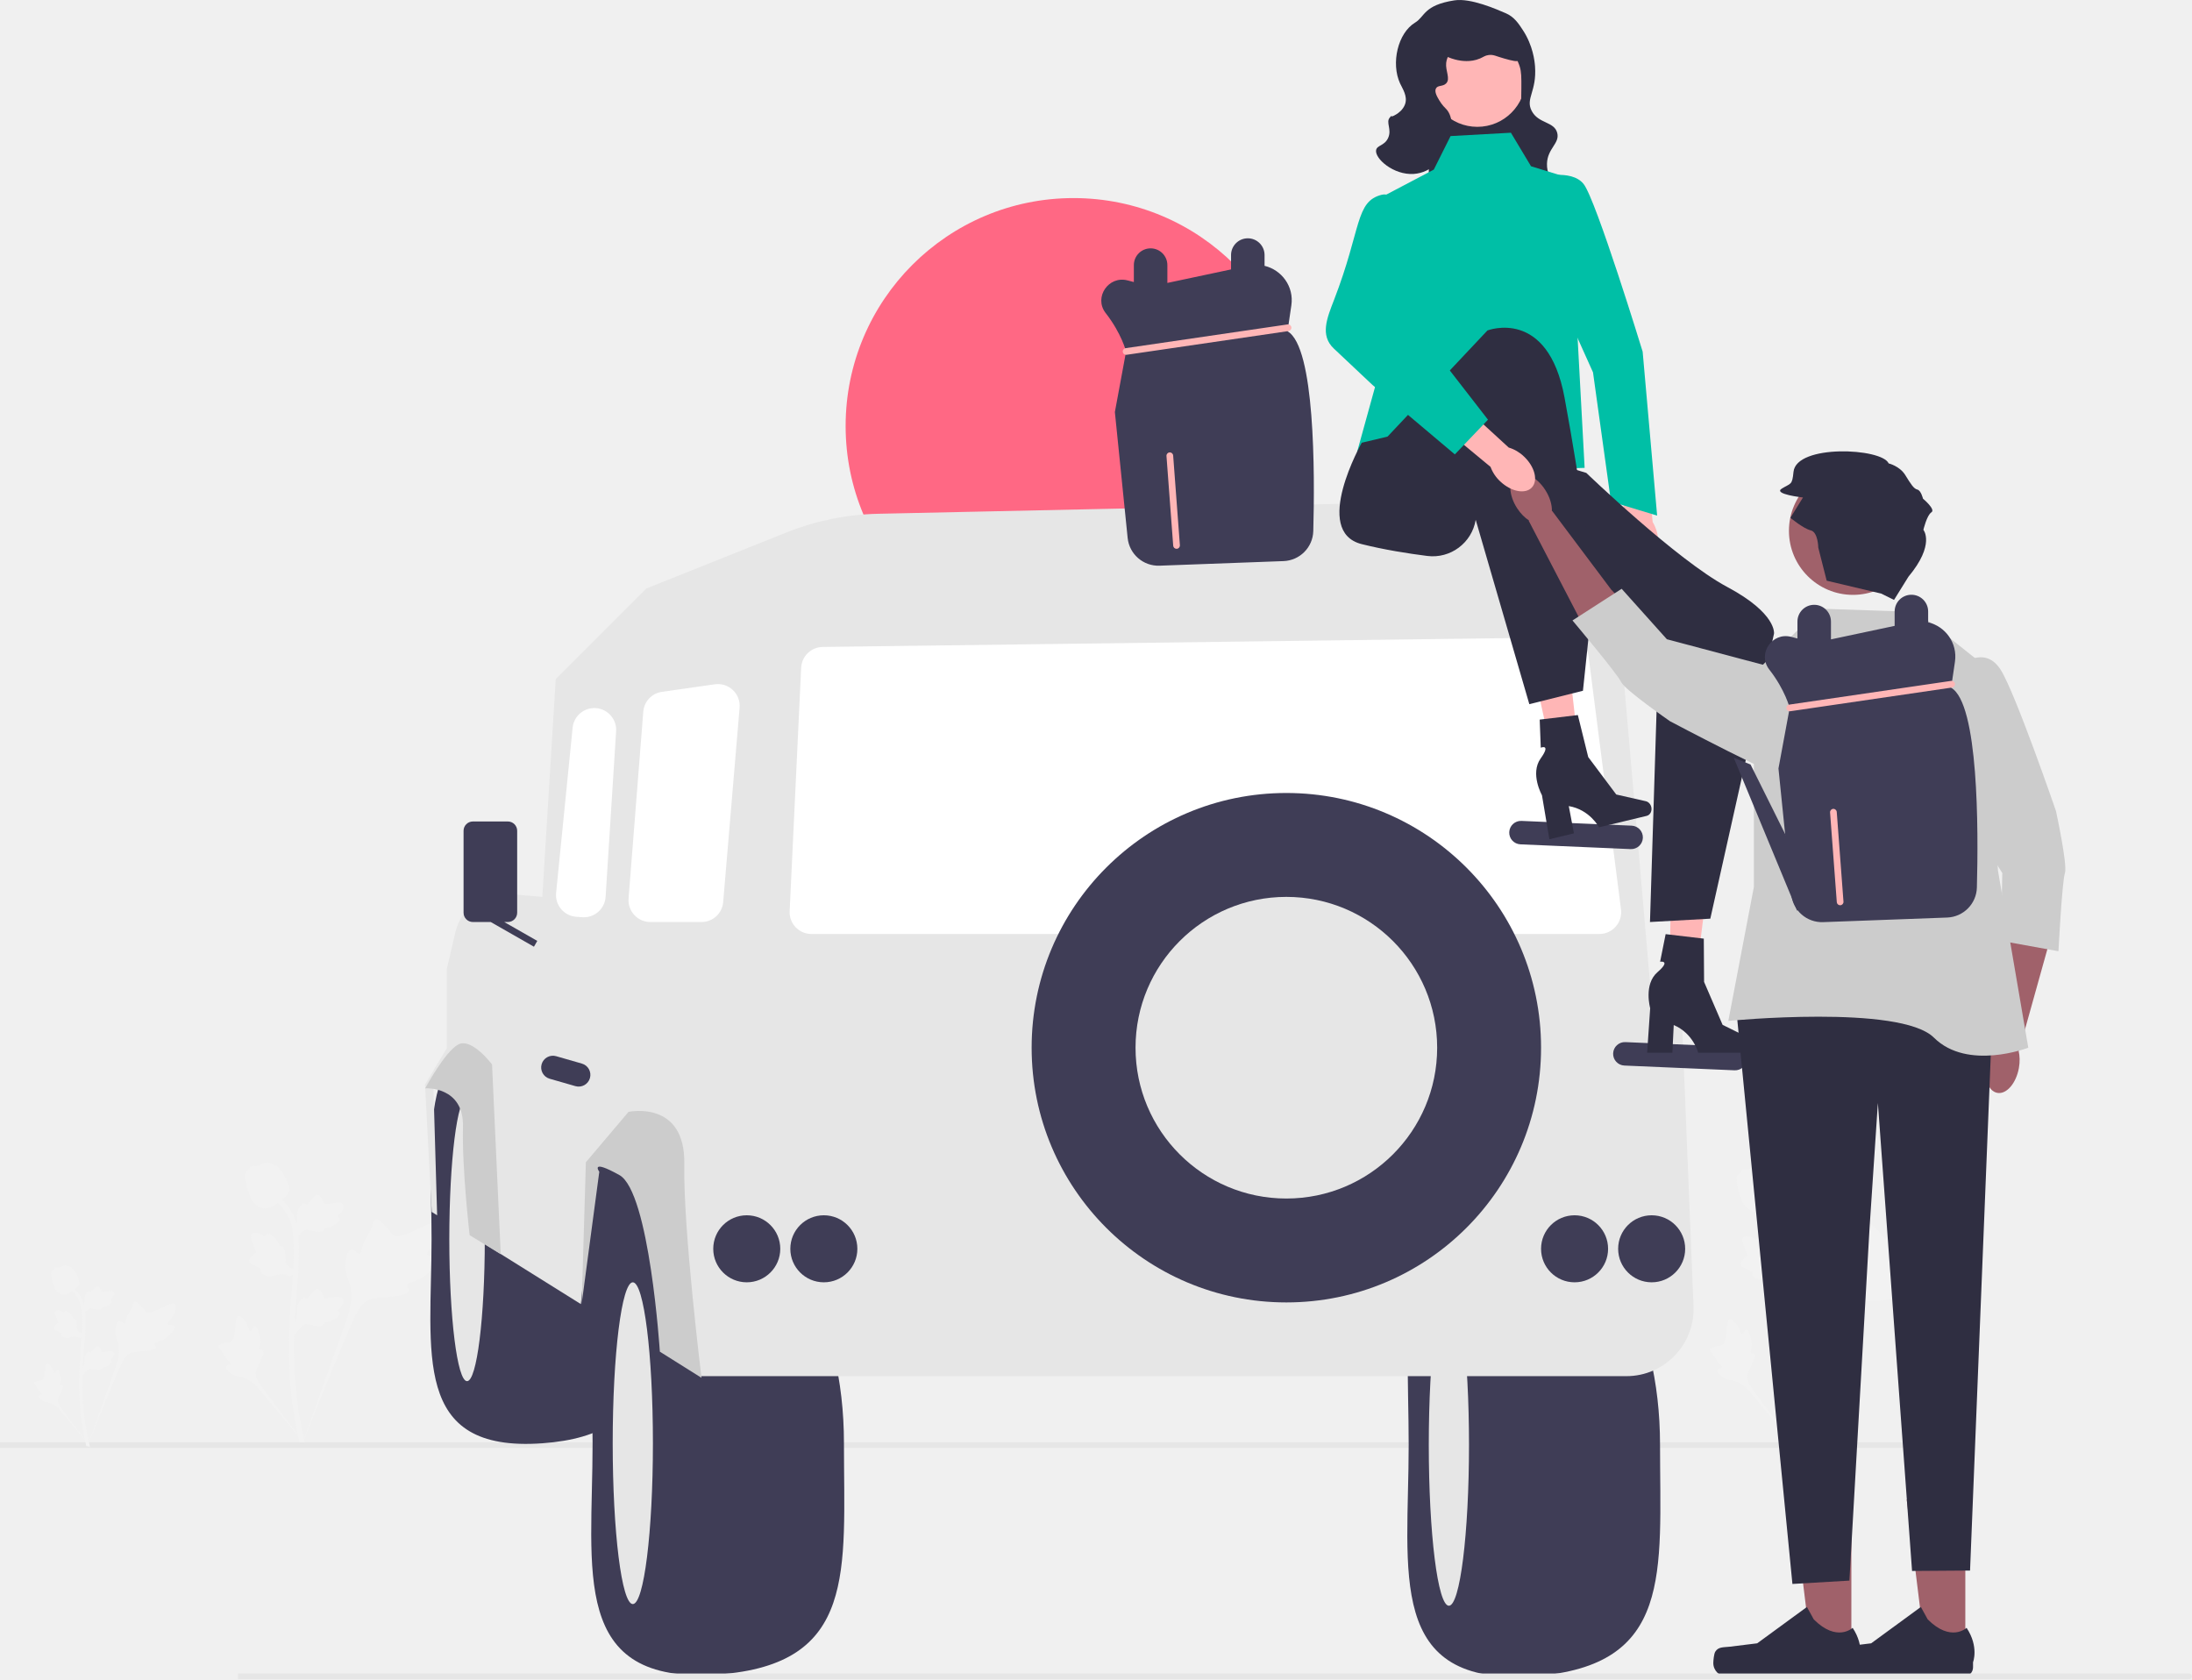
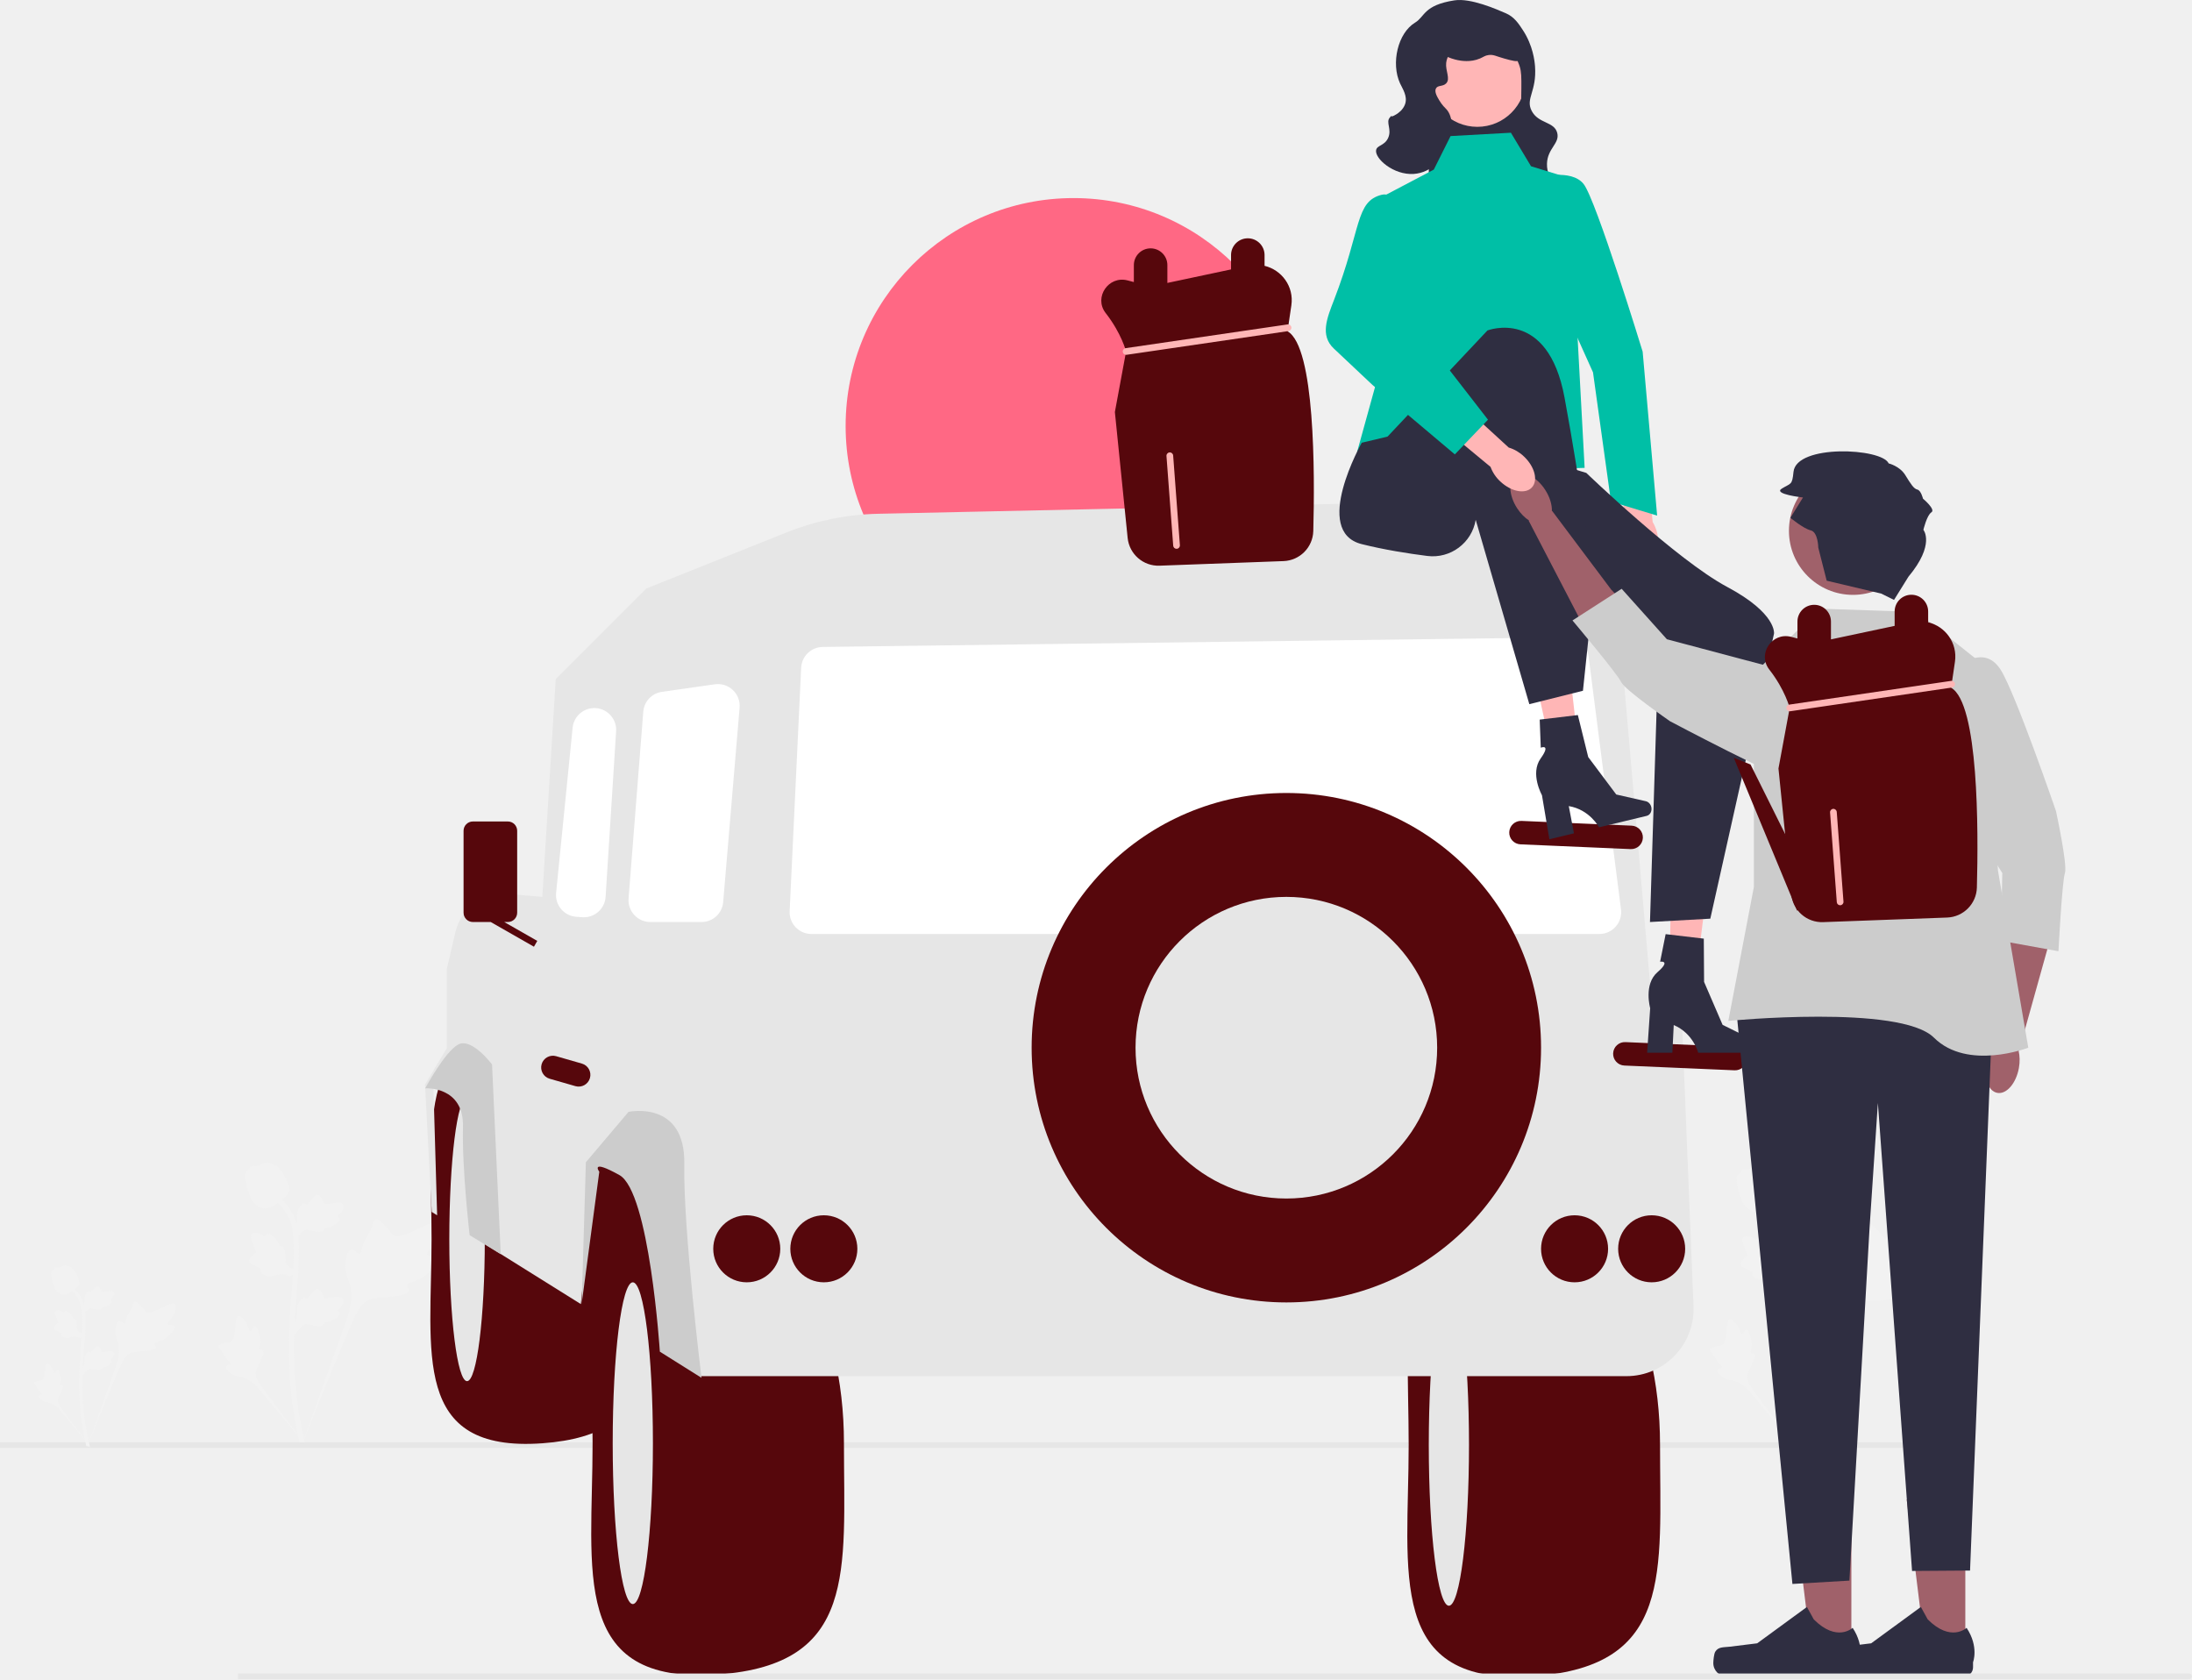
<svg xmlns="http://www.w3.org/2000/svg" width="654.04" height="501.005" viewBox="0 0 654.04 501.005">
  <g>
    <path d="M130.685,375.14c-.526-.888-2.803,.063-3.222-.743-.417-.803,1.698-2.025,2.907-4.819,.218-.504,1.592-3.678,.575-4.658-1.927-1.857-10.747,5.806-13.834,3.298-.677-.55-1.151-1.649-3.201-3.432-.816-.71-1.309-1.03-1.786-.911-.677,.169-.731,1.076-1.457,2.858-1.089,2.673-1.733,2.511-2.368,4.644-.471,1.583-.363,2.503-.918,2.683-.784,.254-1.506-1.425-2.501-1.275-1.014,.153-1.628,2.108-1.821,3.572-.364,2.747,.645,4.559,1.204,6.465,.608,2.071,.968,5.221-.435,9.68l-13.888,39.129c3.066-8.029,11.944-30.039,15.674-38.219,1.077-2.361,2.266-4.756,4.707-5.701,2.351-.91,5.579-.367,9.694-1.358,.481-.116,1.814-.455,1.982-1.24,.139-.649-.646-1.011-.525-1.618,.162-.815,1.705-.825,3.6-1.765,1.337-.663,2.17-1.451,2.886-2.129,.216-.204,3.426-3.28,2.725-4.462Z" fill="#f2f2f2" />
    <path d="M76.045,395.739c-.587,.002-.778,1.394-1.294,1.367-.514-.027-.504-1.418-1.526-2.817-.184-.252-1.346-1.842-2.12-1.626-1.467,.41-.252,6.95-2.373,7.741-.466,.174-1.141,.089-2.608,.581-.584,.196-.883,.345-.962,.614-.112,.381,.317,.669,.982,1.54,.998,1.306,.732,1.575,1.596,2.502,.641,.688,1.124,.901,1.052,1.224-.102,.458-1.134,.328-1.347,.859-.217,.542,.565,1.407,1.228,1.925,1.243,.971,2.424,.999,3.521,1.274,1.192,.299,2.842,1.031,4.626,3.007l15.198,18.106c-3.056-3.822-11.297-14.529-14.236-18.72-.848-1.21-1.681-2.484-1.44-3.955,.232-1.416,1.43-2.844,2.131-5.15,.082-.269,.3-1.022-.036-1.331-.278-.255-.682,.025-.946-.209-.353-.314,.087-1.075,.173-2.276,.06-.847-.086-1.484-.212-2.031-.038-.165-.622-2.628-1.404-2.625Z" fill="#f2f2f2" />
    <path d="M87.765,398.37l-.354-3.16,.162-.24c.748-1.108,1.13-2.189,1.134-3.216,.001-.163-.007-.326-.014-.493-.031-.659-.069-1.478,.359-2.433,.24-.532,.912-1.765,1.924-1.613,.272,.038,.478,.163,.635,.31,.023-.037,.047-.073,.072-.113,.315-.481,.564-.687,.805-.885,.185-.153,.375-.31,.674-.682,.131-.163,.233-.307,.32-.427,.262-.365,.603-.799,1.206-.792,.644,.031,.981,.563,1.204,.915,.399,.629,.58,1.082,.7,1.382,.043,.11,.093,.233,.118,.272,.207,.305,1.894,.02,2.529-.084,1.427-.238,2.662-.444,3.171,.456,.365,.644,.094,1.495-.829,2.598-.288,.343-.593,.604-.865,.809,.225,.134,.426,.34,.508,.664h0c.192,.766-.466,1.533-1.956,2.284-.37,.188-.868,.438-1.566,.558-.329,.056-.625,.07-.878,.078-.005,.146-.04,.305-.129,.468-.262,.481-.806,.709-1.627,.654-.903-.047-1.647-.22-2.303-.371-.573-.131-1.066-.243-1.454-.217-.719,.058-1.272,.633-1.922,1.379l-1.623,1.896Z" fill="#f2f2f2" />
    <path d="M89.407,379.558l-2.966,1.144-.273-.096c-1.261-.443-2.404-.537-3.399-.281-.158,.041-.314,.089-.473,.139-.63,.197-1.413,.441-2.445,.27-.576-.097-1.939-.435-2.048-1.452-.032-.273,.037-.504,.139-.692-.041-.013-.083-.026-.127-.041-.545-.183-.807-.372-1.06-.554-.194-.14-.395-.284-.831-.479-.191-.086-.356-.148-.494-.201-.419-.161-.926-.381-1.072-.966-.134-.63,.296-1.092,.58-1.397,.507-.545,.899-.835,1.16-1.027,.095-.07,.202-.149,.233-.183,.243-.278-.461-1.837-.723-2.425-.592-1.32-1.105-2.463-.363-3.183,.53-.516,1.422-.47,2.723,.143,.405,.191,.735,.421,1.002,.632,.073-.252,.221-.499,.513-.66h0c.692-.38,1.601,.062,2.705,1.313,.275,.31,.644,.729,.937,1.373,.138,.304,.226,.587,.298,.83,.143-.032,.305-.039,.486,.006,.531,.131,.891,.6,1.046,1.408,.183,.886,.205,1.649,.226,2.322,.018,.587,.036,1.093,.159,1.461,.238,.68,.935,1.07,1.822,1.51l2.246,1.088Z" fill="#f2f2f2" />
    <path d="M87.765,370.25l-.354-3.16,.162-.24c.748-1.108,1.13-2.189,1.134-3.216,.001-.163-.007-.326-.014-.493-.031-.659-.069-1.478,.359-2.433,.24-.532,.912-1.765,1.924-1.613,.272,.038,.478,.163,.635,.31,.023-.037,.047-.073,.072-.113,.315-.481,.564-.687,.805-.885,.185-.153,.375-.31,.674-.682,.131-.163,.233-.307,.32-.427,.262-.365,.603-.799,1.206-.792,.644,.031,.981,.563,1.204,.915,.399,.629,.58,1.082,.7,1.382,.043,.11,.093,.233,.118,.272,.207,.305,1.894,.02,2.529-.084,1.427-.238,2.662-.444,3.171,.456,.365,.644,.094,1.495-.829,2.598-.288,.343-.593,.604-.865,.809,.225,.134,.426,.34,.508,.664h0c.192,.766-.466,1.533-1.956,2.284-.37,.188-.868,.438-1.566,.558-.329,.056-.625,.07-.878,.078-.005,.146-.04,.305-.129,.468-.262,.481-.806,.709-1.627,.654-.903-.047-1.647-.22-2.303-.371-.573-.131-1.066-.243-1.454-.217-.719,.058-1.272,.633-1.922,1.379l-1.623,1.896Z" fill="#f2f2f2" />
    <path d="M90.998,431.58l-.662-.415-.16-.764,.16,.764-.772,.088c-.012-.072-.054-.236-.117-.494-.346-1.413-1.399-5.712-2.278-12.483-.613-4.726-.96-9.585-1.032-14.445-.072-4.867,.159-8.551,.343-11.512,.14-2.234,.309-4.36,.475-6.432,.442-5.535,.86-10.763,.549-16.551-.069-1.292-.213-3.982-1.784-6.844-.912-1.66-2.167-3.134-3.732-4.379l.973-1.224c1.728,1.376,3.117,3.009,4.129,4.851,1.742,3.173,1.899,6.104,1.975,7.512,.316,5.89-.106,11.169-.553,16.757-.165,2.064-.334,4.182-.473,6.406-.183,2.934-.411,6.586-.34,11.39,.07,4.801,.413,9.601,1.018,14.268,.868,6.685,1.906,10.92,2.247,12.312,.182,.743,.22,.899,.034,1.193Z" fill="#f2f2f2" />
    <path d="M79.123,360.596c-.064,0-.129-.002-.195-.006-1.33-.072-2.562-.868-3.662-2.366-.516-.705-.78-1.509-1.306-3.112-.082-.247-.478-1.501-.719-3.227-.158-1.127-.138-1.599,.085-2.015,.248-.464,.649-.787,1.101-1.005-.02-.15-.004-.304,.061-.461,.266-.651,.974-.566,1.357-.525,.194,.024,.436,.056,.696,.043,.41-.02,.631-.142,.965-.325,.32-.175,.717-.394,1.307-.514,1.163-.243,2.137,.087,2.458,.195,1.69,.563,2.523,1.877,3.487,3.398,.192,.305,.852,1.416,1.288,2.938,.314,1.098,.27,1.587,.175,1.95-.192,.746-.646,1.173-1.799,2.116-1.204,.987-1.808,1.481-2.327,1.782-1.208,.697-1.966,1.135-2.973,1.135Z" fill="#f2f2f2" />
  </g>
  <g>
    <path d="M575.685,376.14c-.526-.888-2.803,.063-3.222-.743-.417-.803,1.698-2.025,2.907-4.819,.218-.504,1.592-3.678,.575-4.658-1.927-1.857-10.747,5.806-13.834,3.298-.677-.55-1.151-1.649-3.201-3.432-.816-.71-1.309-1.03-1.786-.911-.677,.169-.731,1.076-1.457,2.858-1.089,2.673-1.733,2.511-2.368,4.644-.471,1.583-.363,2.503-.918,2.683-.784,.254-1.506-1.425-2.501-1.275-1.014,.153-1.628,2.108-1.821,3.572-.364,2.747,.645,4.559,1.204,6.465,.608,2.071,.968,5.221-.435,9.68l-13.888,39.129c3.066-8.029,11.944-30.039,15.674-38.219,1.077-2.361,2.266-4.756,4.707-5.701,2.351-.91,5.579-.367,9.694-1.358,.481-.116,1.814-.455,1.982-1.24,.139-.649-.646-1.011-.525-1.618,.162-.815,1.705-.825,3.6-1.765,1.337-.663,2.17-1.451,2.886-2.129,.216-.204,3.426-3.28,2.725-4.462Z" fill="#f2f2f2" />
    <path d="M521.045,396.739c-.587,.002-.778,1.394-1.294,1.367-.514-.027-.504-1.418-1.526-2.817-.184-.252-1.346-1.842-2.12-1.626-1.467,.41-.252,6.95-2.373,7.741-.466,.174-1.141,.089-2.608,.581-.584,.196-.883,.345-.962,.614-.112,.381,.317,.669,.982,1.54,.998,1.306,.732,1.575,1.596,2.502,.641,.688,1.124,.901,1.052,1.224-.102,.458-1.134,.328-1.347,.859-.217,.542,.565,1.407,1.228,1.925,1.243,.971,2.424,.999,3.521,1.274,1.192,.299,2.842,1.031,4.626,3.007l15.198,18.106c-3.056-3.822-11.297-14.529-14.236-18.72-.848-1.21-1.681-2.484-1.44-3.955,.232-1.416,1.43-2.844,2.131-5.15,.082-.269,.3-1.022-.036-1.331-.278-.255-.682,.025-.946-.209-.353-.314,.087-1.075,.173-2.276,.06-.847-.086-1.484-.212-2.031-.038-.165-.622-2.628-1.404-2.625Z" fill="#f2f2f2" />
    <path d="M532.765,399.37l-.354-3.16,.162-.24c.748-1.108,1.13-2.189,1.134-3.216,.001-.163-.007-.326-.014-.493-.031-.659-.069-1.478,.359-2.433,.24-.532,.912-1.765,1.924-1.613,.272,.038,.478,.163,.635,.31,.023-.037,.047-.073,.072-.113,.315-.481,.564-.687,.805-.885,.185-.153,.375-.31,.674-.682,.131-.163,.233-.307,.32-.427,.262-.365,.603-.799,1.206-.792,.644,.031,.981,.563,1.204,.915,.399,.629,.58,1.082,.7,1.382,.043,.11,.093,.233,.118,.272,.207,.305,1.894,.02,2.529-.084,1.427-.238,2.662-.444,3.171,.456,.365,.644,.094,1.495-.829,2.598-.288,.343-.593,.604-.865,.809,.225,.134,.426,.34,.508,.664h0c.192,.766-.466,1.533-1.956,2.284-.37,.188-.868,.438-1.566,.558-.329,.056-.625,.07-.878,.078-.005,.146-.04,.305-.129,.468-.262,.481-.806,.709-1.627,.654-.903-.047-1.647-.22-2.303-.371-.573-.131-1.066-.243-1.454-.217-.719,.058-1.272,.633-1.922,1.379l-1.623,1.896Z" fill="#f2f2f2" />
    <path d="M534.407,380.558l-2.966,1.144-.273-.096c-1.261-.443-2.404-.537-3.399-.281-.158,.041-.314,.089-.473,.139-.63,.197-1.413,.441-2.445,.27-.576-.097-1.939-.435-2.048-1.452-.032-.273,.037-.504,.139-.692-.041-.013-.083-.026-.127-.041-.545-.183-.807-.372-1.06-.554-.194-.14-.395-.284-.831-.479-.191-.086-.356-.148-.494-.201-.419-.161-.926-.381-1.072-.966-.134-.63,.296-1.092,.58-1.397,.507-.545,.899-.835,1.16-1.027,.095-.07,.202-.149,.233-.183,.243-.278-.461-1.837-.723-2.425-.592-1.32-1.105-2.463-.363-3.183,.53-.516,1.422-.47,2.723,.143,.405,.191,.735,.421,1.002,.632,.073-.252,.221-.499,.513-.66h0c.692-.38,1.601,.062,2.705,1.313,.275,.31,.644,.729,.937,1.373,.138,.304,.226,.587,.298,.83,.143-.032,.305-.039,.486,.006,.531,.131,.891,.6,1.046,1.408,.183,.886,.205,1.649,.226,2.322,.018,.587,.036,1.093,.159,1.461,.238,.68,.935,1.07,1.822,1.51l2.246,1.088Z" fill="#f2f2f2" />
    <path d="M532.765,371.25l-.354-3.16,.162-.24c.748-1.108,1.13-2.189,1.134-3.216,.001-.163-.007-.326-.014-.493-.031-.659-.069-1.478,.359-2.433,.24-.532,.912-1.765,1.924-1.613,.272,.038,.478,.163,.635,.31,.023-.037,.047-.073,.072-.113,.315-.481,.564-.687,.805-.885,.185-.153,.375-.31,.674-.682,.131-.163,.233-.307,.32-.427,.262-.365,.603-.799,1.206-.792,.644,.031,.981,.563,1.204,.915,.399,.629,.58,1.082,.7,1.382,.043,.11,.093,.233,.118,.272,.207,.305,1.894,.02,2.529-.084,1.427-.238,2.662-.444,3.171,.456,.365,.644,.094,1.495-.829,2.598-.288,.343-.593,.604-.865,.809,.225,.134,.426,.34,.508,.664h0c.192,.766-.466,1.533-1.956,2.284-.37,.188-.868,.438-1.566,.558-.329,.056-.625,.07-.878,.078-.005,.146-.04,.305-.129,.468-.262,.481-.806,.709-1.627,.654-.903-.047-1.647-.22-2.303-.371-.573-.131-1.066-.243-1.454-.217-.719,.058-1.272,.633-1.922,1.379l-1.623,1.896Z" fill="#f2f2f2" />
    <path d="M535.998,432.58l-.662-.415-.16-.764,.16,.764-.772,.088c-.012-.072-.054-.236-.117-.494-.346-1.413-1.399-5.712-2.278-12.483-.613-4.726-.96-9.585-1.032-14.445-.072-4.867,.159-8.551,.343-11.512,.14-2.234,.309-4.36,.475-6.432,.442-5.535,.86-10.763,.549-16.551-.069-1.292-.213-3.982-1.784-6.844-.912-1.66-2.167-3.134-3.732-4.379l.973-1.224c1.728,1.376,3.117,3.009,4.129,4.851,1.742,3.173,1.899,6.104,1.975,7.512,.316,5.89-.106,11.169-.553,16.757-.165,2.064-.334,4.182-.473,6.406-.183,2.934-.411,6.586-.34,11.39,.07,4.801,.413,9.601,1.018,14.268,.868,6.685,1.906,10.92,2.247,12.312,.182,.743,.22,.899,.034,1.193Z" fill="#f2f2f2" />
    <path d="M524.123,361.596c-.064,0-.129-.002-.195-.006-1.33-.072-2.562-.868-3.662-2.366-.516-.705-.78-1.509-1.306-3.112-.082-.247-.478-1.501-.719-3.227-.158-1.127-.138-1.599,.085-2.015,.248-.464,.649-.787,1.101-1.005-.02-.15-.004-.304,.061-.461,.266-.651,.974-.566,1.357-.525,.194,.024,.436,.056,.696,.043,.41-.02,.631-.142,.965-.325,.32-.175,.717-.394,1.307-.514,1.163-.243,2.137,.087,2.458,.195,1.69,.563,2.523,1.877,3.487,3.398,.192,.305,.852,1.416,1.288,2.938,.314,1.098,.27,1.587,.175,1.95-.192,.746-.646,1.173-1.799,2.116-1.204,.987-1.808,1.481-2.327,1.782-1.208,.697-1.966,1.135-2.973,1.135Z" fill="#f2f2f2" />
  </g>
  <circle cx="320.315" cy="127.1" r="68" fill="#ff6884" />
  <path d="M583.04,431.165h0c0,.464-.376,.84-.84,.84H0v-1.68H582.2c.464,0,.84,.376,.84,.84Z" fill="#e6e6e6" />
-   <path d="M495.315,431.1c0,38.108,4,66-37.5,69-44.563,3.221-37.5-30.892-37.5-69s-6-76,37.5-69c20.448,3.29,37.5,30.892,37.5,69Z" fill="#3f3d56" />
+   <path d="M495.315,431.1c0,38.108,4,66-37.5,69-44.563,3.221-37.5-30.892-37.5-69s-6-76,37.5-69c20.448,3.29,37.5,30.892,37.5,69Z" fill="#56070C" />
  <ellipse cx="432.315" cy="431.1" rx="6" ry="48" fill="#e6e6e6" />
-   <path d="M194.953,369.734c0,33.629,3.53,58.244-33.093,60.891-39.326,2.843-33.093-27.262-33.093-60.891s-5.295-67.069,33.093-60.891c18.045,2.904,33.093,27.262,33.093,60.891Z" fill="#3f3d56" />
+   <path d="M194.953,369.734c0,33.629,3.53,58.244-33.093,60.891-39.326,2.843-33.093-27.262-33.093-60.891s-5.295-67.069,33.093-60.891c18.045,2.904,33.093,27.262,33.093,60.891Z" fill="#56070C" />
  <ellipse cx="139.357" cy="369.734" rx="5.295" ry="42.359" fill="#e6e6e6" />
-   <path d="M251.815,430.6c0,38.108,4,66-37.5,69-44.563,3.221-37.5-30.892-37.5-69s-6-76,37.5-69c20.448,3.29,37.5,30.892,37.5,69Z" fill="#3f3d56" />
+   <path d="M251.815,430.6c0,38.108,4,66-37.5,69-44.563,3.221-37.5-30.892-37.5-69s-6-76,37.5-69c20.448,3.29,37.5,30.892,37.5,69Z" fill="#56070C" />
  <ellipse cx="188.815" cy="430.6" rx="6" ry="48" fill="#e6e6e6" />
  <path d="M133.315,289.1v23.654l-6.5,10.846,2,38,1.618,1-1.118-38.5c11.393-4.242,15.119,3.571,14,19l-2,26,32,20,4-41,15-7,16.5,69.5H485.264c11.396,0,20.502-9.483,20.041-20.869l-3.489-86.131-9.413-9.413-8.72-100.865c-2.175-25.154-23.503-44.299-48.745-43.755l-172.934,3.727c-9.382,.202-18.651,2.091-27.363,5.576l-41.824,16.73-26.996,26.996-4.004,65.004-10.207-.888c-7.343-.638-14.039,4.214-15.719,11.391l-2.574,10.997Z" fill="#e6e6e6" />
-   <circle cx="222.815" cy="372.6" r="10" fill="#3f3d56" />
-   <circle cx="245.815" cy="372.6" r="10" fill="#3f3d56" />
-   <circle cx="469.815" cy="372.6" r="10" fill="#3f3d56" />
-   <circle cx="492.815" cy="372.6" r="10" fill="#3f3d56" />
+   <circle cx="222.815" cy="372.6" r="10" fill="#56070C" />
+   <circle cx="245.815" cy="372.6" r="10" fill="#56070C" />
+   <circle cx="469.815" cy="372.6" r="10" fill="#56070C" />
+   <circle cx="492.815" cy="372.6" r="10" fill="#56070C" />
  <path d="M477.21,278.672H242.116c-1.797,0-3.47-.716-4.71-2.017s-1.877-3.006-1.792-4.801l3.435-72.625c.163-3.434,2.982-6.158,6.419-6.202l221.984-2.857c3.278-.031,6.12,2.399,6.541,5.682l9.675,75.482c.238,1.854-.334,3.724-1.57,5.128-1.236,1.404-3.017,2.21-4.887,2.21Z" fill="#fff" />
  <path d="M209.292,275.1h-15.254c-1.81,0-3.552-.762-4.78-2.091-1.229-1.329-1.852-3.126-1.709-4.931l4.391-55.721c.241-3.06,2.531-5.5,5.569-5.934l15.763-2.252c1.974-.28,3.939,.342,5.389,1.711,1.451,1.37,2.186,3.295,2.018,5.282l-4.899,57.973c-.287,3.398-3.076,5.962-6.487,5.962Z" fill="#fff" />
  <path d="M174.213,273.684c-.158,0-.316-.006-.475-.017l-1.791-.128c-1.769-.127-3.373-.943-4.516-2.3-1.143-1.357-1.674-3.076-1.498-4.842l4.927-49.273c.292-2.917,2.515-5.291,5.408-5.773,1.971-.331,3.952,.251,5.434,1.591,1.482,1.338,2.26,3.249,2.133,5.242l-3.137,49.402c-.111,1.745-.897,3.34-2.214,4.49-1.197,1.046-2.698,1.607-4.271,1.607Z" fill="#fff" />
  <path d="M149.409,374.214l-2.594-56.614s-6-8-10-6-9.941,13.122-9.941,13.122c0,0,11.594-.76,11.268,11.559-.327,12.319,1.986,32.248,1.986,32.248l9.281,5.685Z" fill="#ccc" />
  <path d="M173.559,389.006l1.256-42.236,12.72-15.024s17-3.673,16.64,15.591,5.14,63.764,5.14,63.764l-12.431-7.808s-3.069-47.692-12.069-52.692-6-1-6-1l-5.256,39.406Z" fill="#ccc" />
-   <path d="M160.311,280.732l-9.856-5.632h1.076c1.537,0,2.783-1.246,2.783-2.784v-24.433c0-1.537-1.246-2.783-2.783-2.783h-10.433c-1.537,0-2.783,1.246-2.783,2.783v24.433c0,1.537,1.246,2.784,2.783,2.784h5.326l12.894,7.368,.992-1.736Z" fill="#3f3d56" />
-   <rect x="161.315" y="316.1" width="15" height="7" rx="3.5" ry="3.5" transform="translate(94.90051 -34.20692) rotate(16.04325)" fill="#3f3d56" />
-   <rect x="450.304" y="245.637" width="39.905" height="7" rx="3.5" ry="3.5" transform="translate(11.18191 -20.04865) rotate(2.47172)" fill="#3f3d56" />
-   <rect x="481.304" y="311.637" width="39.905" height="7" rx="3.5" ry="3.5" transform="translate(14.05709 -21.32416) rotate(2.47172)" fill="#3f3d56" />
-   <circle cx="383.815" cy="312.6" r="76" fill="#3f3d56" />
+   <path d="M160.311,280.732l-9.856-5.632h1.076c1.537,0,2.783-1.246,2.783-2.784v-24.433c0-1.537-1.246-2.783-2.783-2.783h-10.433c-1.537,0-2.783,1.246-2.783,2.783v24.433c0,1.537,1.246,2.784,2.783,2.784h5.326l12.894,7.368,.992-1.736Z" fill="#56070C" />
+   <rect x="161.315" y="316.1" width="15" height="7" rx="3.5" ry="3.5" transform="translate(94.90051 -34.20692) rotate(16.04325)" fill="#56070C" />
+   <rect x="450.304" y="245.637" width="39.905" height="7" rx="3.5" ry="3.5" transform="translate(11.18191 -20.04865) rotate(2.47172)" fill="#56070C" />
+   <rect x="481.304" y="311.637" width="39.905" height="7" rx="3.5" ry="3.5" transform="translate(14.05709 -21.32416) rotate(2.47172)" fill="#56070C" />
+   <circle cx="383.815" cy="312.6" r="76" fill="#56070C" />
  <circle cx="383.815" cy="312.6" r="45" fill="#e6e6e6" />
  <g>
    <path id="b-4807" d="M484.507,161.667c.383,4.436,2.982,7.835,5.805,7.591s4.801-4.038,4.418-8.475c-.129-1.775-.681-3.493-1.61-5.011l-1.858-18.776-8.793,1.06,2.765,18.398c-.655,1.655-.905,3.443-.728,5.214Z" fill="#ffb6b6" />
    <path d="M459.058,52.975s9.702-2.733,13.431,1.894,17.64,50.064,17.64,50.064l4.319,48.901-13.773-4.168-5.36-38.565-9-20-7.257-38.126Z" fill="#00bfa6" />
  </g>
  <g>
    <rect x="426.323" y="23.558" width="29.568" height="28.039" fill="#2f2e41" />
    <circle cx="440.795" cy="23.426" r="14.417" fill="#ffb6b6" />
    <path d="M433.97,.107c-9.214,1.426-8.775,4.85-11.725,6.627-5.198,3.131-7.249,12.174-4.504,18.141,.733,1.594,2.28,3.769,1.529,6.118-.576,1.803-2.237,2.866-2.549,3.059-2.553,1.576-.885-.299-2.039,1.02-1.273,1.455,.699,3.511-.51,6.118-1.072,2.311-3.282,2.116-3.569,3.569-.494,2.502,5.178,7.533,11.215,7.137,5.375-.352,9.368-4.897,10.706-9.176,.896-2.867,1.282-7.798-1.02-10.196-.323-.336-1.205-1.151-2.039-2.549-.66-1.107-1.529-2.563-1.02-3.569,.542-1.071,2.08-.507,3.059-1.529,1.328-1.386-.25-3.728,0-6.118,.423-4.047,6.157-8.914,12.235-8.157,6.895,.859,9.424,8.357,9.686,9.176,.542,1.698,.531,3.341,.51,6.627-.031,4.716-.051,7.671-1.529,10.706-2.127,4.364-4.837,3.893-5.608,7.137-1.202,5.058,4.451,10.139,5.098,10.706,4.794,4.202,12.034,5.466,13.255,3.569,1.1-1.71-3.729-4.369-3.569-9.686,.139-4.607,3.868-6.012,3.059-9.176-.89-3.483-5.64-2.689-7.647-6.627-1.873-3.676,1.579-5.716,1.02-13.255-.118-1.595-.619-6.171-3.569-10.706-1.299-1.998-2.621-4.029-5.098-5.098-2.773-1.196-10.504-4.621-15.378-3.866Z" fill="#2f2e41" />
    <path d="M427.853,12.852c.374,3.157,5.114,4.704,7.137,5.098,.857,.167,3.752,.731,6.627-.51,1.063-.459,1.45-.873,2.549-1.02,1.488-.198,2.237,.368,4.588,1.02,2.614,.725,3.922,1.087,4.588,.51,1.09-.944,.253-4.032-1.02-6.118-2.352-3.856-6.658-5.051-8.666-5.608-2.294-.636-6.951-1.928-11.215,.51-.57,.326-4.968,2.91-4.588,6.118Z" fill="#2f2e41" />
  </g>
  <g>
    <polygon points="498.028 296.498 505.387 296.672 509.488 263.614 498.629 263.358 498.028 296.498" fill="#ffb6b6" />
    <path d="M523.273,311.85h0c0,1.243-.882,2.251-1.97,2.251h-14.605s-1.437-5.778-7.297-8.264l-.404,8.264h-7.534l.913-13.288s-2.015-7.109,2.17-10.743c4.186-3.634,.795-3.128,.795-3.128l1.647-8.224,11.385,1.339,.084,12.91,5.525,12.815,8.104,4.003c.721,.356,1.188,1.168,1.188,2.066l0,0Z" fill="#2f2e41" />
  </g>
  <g>
    <polygon points="464.574 231.751 471.77 230.202 468.041 197.1 457.422 199.386 464.574 231.751" fill="#ffb6b6" />
    <path d="M492.705,240.785h0c.29,1.209-.332,2.394-1.39,2.648l-14.202,3.41s-2.746-5.282-9.025-6.332l1.536,8.13-7.326,1.759-2.214-13.134s-3.619-6.442-.398-10.953c3.222-4.511,.043-3.227,.043-3.227l-.319-8.381,11.383-1.356,3.095,12.534,8.364,11.171,8.815,2.001c.785,.178,1.428,.858,1.638,1.731h0Z" fill="#2f2e41" />
  </g>
  <polygon points="450.815 39.6 432.815 40.6 427.815 50.6 408.815 60.6 411.815 109.911 404.96 134.714 405.815 141.6 472.815 139.6 468.815 65.6 469.815 53.6 456.815 49.6 450.815 39.6" fill="#00bfa6" />
  <path d="M406.315,132.1s-15,26.504,0,30.252c6.673,1.667,13.742,2.791,19.533,3.524,6.934,.878,13.318-3.882,14.467-10.776h0l16,55,16-4,3-28.63,19.441,19.441-2.441,78.189,18-1,19-85s1-6-14-14-42-34-42-34l-46-14-21,5Z" fill="#2f2e41" />
  <path d="M437.815,149.6l-26-17,32-34s18-7,23,20,8,51,8,51l-37-20Z" fill="#2f2e41" />
  <g>
-     <path d="M384.17,98.849l1.139-7.748c.83-5.647-2.915-10.575-7.994-11.788v-3.212c0-2.761-2.239-5-5-5s-5,2.239-5,5v4.285l-19,4.03v-5.315c0-2.761-2.239-5-5-5s-5,2.239-5,5v5.052l-1.889-.493c-5.641-1.472-10.097,5-6.589,9.656,.045,.06,.091,.12,.138,.181,4.683,6.022,6.022,11.374,6.022,11.374l-3.345,18.065,3.81,37.558c.491,4.841,4.657,8.468,9.519,8.288l36.993-1.37c4.858-.18,8.748-4.097,8.88-8.957,.471-17.311,.525-54.986-7.685-59.604Z" fill="#3f3d56" />
+     <path d="M384.17,98.849l1.139-7.748c.83-5.647-2.915-10.575-7.994-11.788v-3.212c0-2.761-2.239-5-5-5s-5,2.239-5,5v4.285l-19,4.03v-5.315c0-2.761-2.239-5-5-5s-5,2.239-5,5v5.052l-1.889-.493c-5.641-1.472-10.097,5-6.589,9.656,.045,.06,.091,.12,.138,.181,4.683,6.022,6.022,11.374,6.022,11.374l-3.345,18.065,3.81,37.558c.491,4.841,4.657,8.468,9.519,8.288l36.993-1.37c4.858-.18,8.748-4.097,8.88-8.957,.471-17.311,.525-54.986-7.685-59.604Z" fill="#56070C" />
    <path d="M351.051,163.744c-.519,0-.957-.4-.996-.925l-2.007-26.763c-.042-.551,.372-1.031,.922-1.072,.546-.043,1.031,.372,1.072,.922l2.007,26.763c.042,.551-.372,1.031-.922,1.072-.025,.002-.051,.003-.076,.003Z" fill="#ffb6b6" />
    <path d="M335.996,105.87c-.488,0-.915-.358-.988-.855-.08-.546,.298-1.054,.844-1.134l48.329-7.083c.546-.079,1.054,.298,1.134,.844s-.298,1.054-.844,1.134l-48.329,7.083c-.049,.007-.098,.011-.146,.011Z" fill="#ffb6b6" />
  </g>
  <g>
    <path d="M52.097,395.616c-.337-.568-1.794,.04-2.062-.475-.267-.514,1.087-1.296,1.861-3.085,.14-.322,1.019-2.355,.368-2.982-1.234-1.189-6.88,3.716-8.855,2.111-.434-.352-.737-1.055-2.049-2.197-.522-.454-.838-.659-1.143-.583-.434,.108-.468,.688-.933,1.829-.697,1.711-1.109,1.608-1.516,2.973-.302,1.013-.233,1.602-.587,1.717-.502,.162-.964-.912-1.601-.816-.649,.098-1.042,1.35-1.166,2.287-.233,1.758,.413,2.918,.771,4.138,.389,1.326,.62,3.342-.278,6.196l-8.89,25.047c1.963-5.14,7.645-19.228,10.033-24.464,.689-1.511,1.45-3.044,3.013-3.649,1.505-.583,3.571-.235,6.205-.869,.308-.074,1.161-.291,1.269-.794,.089-.415-.413-.647-.336-1.036,.103-.522,1.091-.528,2.305-1.13,.856-.424,1.389-.929,1.847-1.363,.138-.131,2.193-2.1,1.744-2.856Z" fill="#f2f2f2" />
    <path d="M17.122,408.802c-.376,.001-.498,.892-.828,.875-.329-.017-.323-.908-.977-1.803-.118-.162-.862-1.179-1.357-1.041-.939,.263-.161,4.449-1.519,4.955-.298,.111-.731,.057-1.67,.372-.374,.125-.565,.221-.616,.393-.072,.244,.203,.428,.629,.986,.639,.836,.469,1.008,1.022,1.602,.41,.44,.719,.577,.673,.784-.065,.293-.726,.21-.862,.55-.139,.347,.362,.901,.786,1.232,.796,.622,1.552,.639,2.254,.816,.763,.192,1.819,.66,2.961,1.924l9.728,11.59c-1.956-2.446-7.232-9.3-9.112-11.983-.543-.774-1.076-1.59-.922-2.532,.148-.907,.915-1.82,1.364-3.296,.052-.172,.192-.654-.023-.852-.178-.163-.437,.016-.605-.134-.226-.201,.056-.688,.111-1.457,.039-.542-.055-.95-.136-1.3-.024-.106-.398-1.682-.898-1.68Z" fill="#f2f2f2" />
    <path d="M24.624,410.486l-.227-2.022,.104-.153c.479-.709,.723-1.401,.726-2.059,0-.104-.004-.209-.009-.315-.02-.422-.044-.946,.229-1.558,.153-.341,.584-1.13,1.231-1.032,.174,.024,.306,.104,.406,.198l.046-.072c.202-.308,.361-.439,.515-.566,.118-.098,.24-.198,.432-.437,.084-.104,.149-.196,.205-.273,.167-.233,.386-.512,.772-.507,.412,.02,.628,.36,.771,.586,.255,.402,.371,.692,.448,.885,.028,.07,.06,.149,.076,.174,.133,.195,1.212,.013,1.619-.054,.914-.152,1.704-.284,2.03,.292,.233,.412,.06,.957-.531,1.663-.184,.22-.38,.387-.554,.518,.144,.086,.273,.218,.325,.425h0c.123,.49-.298,.981-1.252,1.462-.237,.12-.556,.28-1.002,.357-.21,.036-.4,.045-.562,.05-.003,.094-.025,.195-.083,.3-.167,.308-.516,.454-1.042,.419-.578-.03-1.054-.141-1.474-.237-.367-.084-.683-.155-.931-.139-.46,.037-.814,.405-1.23,.883l-1.039,1.214Z" fill="#f2f2f2" />
    <path d="M25.675,398.444l-1.899,.732-.175-.061c-.807-.283-1.539-.344-2.175-.18-.101,.026-.201,.057-.303,.089-.403,.126-.904,.283-1.565,.173-.369-.062-1.241-.278-1.311-.929-.021-.175,.023-.323,.089-.443l-.082-.026c-.349-.117-.517-.238-.679-.355-.124-.09-.253-.182-.532-.307-.122-.055-.228-.095-.316-.129-.268-.103-.593-.244-.686-.618-.086-.404,.189-.699,.371-.894,.324-.349,.576-.535,.742-.658,.061-.045,.129-.096,.149-.117,.155-.178-.295-1.176-.463-1.553-.379-.845-.707-1.576-.232-2.037,.339-.33,.91-.301,1.743,.092,.259,.122,.47,.269,.641,.404,.047-.161,.141-.319,.328-.422h0c.443-.243,1.025,.04,1.732,.84,.176,.199,.412,.466,.6,.879,.088,.194,.145,.375,.191,.531,.092-.02,.195-.025,.311,.004,.34,.084,.57,.384,.669,.901,.117,.567,.131,1.055,.144,1.486,.012,.376,.023,.7,.102,.935,.153,.436,.599,.685,1.166,.966l1.438,.697Z" fill="#f2f2f2" />
    <path d="M24.624,392.486l-.227-2.022,.104-.153c.479-.709,.723-1.401,.726-2.059,0-.104-.004-.209-.009-.315-.02-.422-.044-.946,.229-1.558,.153-.341,.584-1.13,1.231-1.032,.174,.024,.306,.104,.406,.198l.046-.072c.202-.308,.361-.439,.515-.566,.118-.098,.24-.198,.432-.437,.084-.104,.149-.196,.205-.273,.167-.233,.386-.512,.772-.507,.412,.02,.628,.36,.771,.586,.255,.402,.371,.692,.448,.885,.028,.07,.06,.149,.076,.174,.133,.195,1.212,.013,1.619-.054,.914-.152,1.704-.284,2.03,.292,.233,.412,.06,.957-.531,1.663-.184,.22-.38,.387-.554,.518,.144,.086,.273,.218,.325,.425h0c.123,.49-.298,.981-1.252,1.462-.237,.12-.556,.28-1.002,.357-.21,.036-.4,.045-.562,.05-.003,.094-.025,.195-.083,.3-.167,.308-.516,.454-1.042,.419-.578-.03-1.054-.141-1.474-.237-.367-.084-.683-.155-.931-.139-.46,.037-.814,.405-1.23,.883l-1.039,1.214Z" fill="#f2f2f2" />
    <path d="M26.693,431.744l-.424-.266-.103-.489,.103,.489-.494,.057c-.008-.046-.035-.151-.075-.316-.221-.904-.896-3.656-1.458-7.99-.393-3.025-.615-6.136-.661-9.246-.046-3.115,.102-5.474,.22-7.369,.089-1.43,.198-2.791,.304-4.117,.283-3.543,.55-6.89,.352-10.595-.044-.827-.136-2.549-1.142-4.381-.584-1.062-1.387-2.006-2.389-2.803l.623-.783c1.106,.881,1.995,1.926,2.643,3.105,1.115,2.031,1.216,3.907,1.264,4.809,.202,3.771-.068,7.149-.354,10.727-.105,1.321-.214,2.677-.303,4.101-.117,1.878-.263,4.216-.218,7.291,.045,3.073,.265,6.146,.652,9.133,.556,4.279,1.22,6.99,1.438,7.881,.116,.476,.141,.575,.021,.764Z" fill="#f2f2f2" />
    <path d="M19.092,386.307c-.041,0-.083-.001-.125-.004-.852-.046-1.64-.556-2.344-1.515-.33-.451-.499-.966-.836-1.992-.052-.158-.306-.961-.46-2.065-.101-.722-.088-1.023,.055-1.29,.159-.297,.416-.504,.705-.644-.013-.096-.002-.194,.039-.295,.17-.417,.624-.362,.869-.336,.124,.016,.279,.036,.446,.027,.263-.013,.404-.091,.618-.208,.205-.112,.459-.252,.836-.329,.744-.155,1.368,.056,1.573,.125,1.082,.36,1.615,1.201,2.232,2.175,.123,.195,.545,.906,.824,1.881,.201,.703,.173,1.016,.112,1.248-.123,.478-.414,.751-1.151,1.354-.771,.632-1.157,.948-1.489,1.141-.773,.446-1.258,.727-1.903,.727Z" fill="#f2f2f2" />
  </g>
  <g>
    <g>
      <path d="M611.308,281.689l.459-35.734-13.717-3.773,.415,39.513-3.156,29.198,.082,.031c-1.323,1.33-2.396,3.454-2.853,5.964-.834,4.581,.695,8.695,3.414,9.19,2.72,.495,5.601-2.817,6.434-7.397,.342-1.88,.281-3.677-.092-5.182l.122,.046,8.891-31.855Z" fill="#a0616a" />
      <path d="M586.361,197.69s6.225-4.76,10.619,2.197c4.394,6.957,16.478,42.111,16.478,42.111,0,0,3.495,16.112,2.663,18.492-.832,2.38-1.93,23.329-1.93,23.329l-17.169-3.114,.415-20.215-16.361-26.114,5.284-36.686Z" fill="#ccc" />
    </g>
    <g>
      <path d="M471.376,184.712l24.06,26.424,12.599-6.607-27.278-28.589-17.627-23.49-.081,.034c.058-1.875-.607-4.16-1.987-6.306-2.518-3.916-6.444-5.879-8.769-4.384-2.325,1.495-2.169,5.882,.348,9.798,1.034,1.608,2.305,2.879,3.605,3.724l-.12,.05,15.25,29.347Z" fill="#a0616a" />
      <path d="M548.326,229.059s-1.299,7.728-9.26,5.644c-7.961-2.084-40.79-19.521-40.79-19.521,0,0-13.553-9.387-14.57-11.695-1.017-2.307-14.516-18.365-14.516-18.365l14.671-9.446,13.497,15.055,29.783,7.913,21.184,30.414Z" fill="#ccc" />
    </g>
    <circle cx="552.885" cy="158.381" r="19.108" fill="#a0616a" />
    <g>
      <polygon points="586.404 493.115 574.545 493.114 568.904 447.371 586.407 447.373 586.404 493.115" fill="#a0616a" />
      <path d="M545.774,492.846h0c-.369,.622-.564,2.629-.564,3.352h0c0,2.223,1.802,4.025,4.025,4.025h36.726c1.516,0,2.746-1.229,2.746-2.746v-1.529s1.817-4.596-1.924-10.26c0,0-4.649,4.435-11.596-2.512l-2.049-3.711-14.829,10.845-8.219,1.012c-1.798,.221-3.392-.034-4.317,1.523h-0Z" fill="#2f2e41" />
    </g>
    <g>
      <polygon points="552.404 493.115 540.545 493.114 534.904 447.371 552.407 447.373 552.404 493.115" fill="#a0616a" />
      <path d="M511.774,492.846h0c-.369,.622-.564,2.629-.564,3.352h0c0,2.223,1.802,4.025,4.025,4.025h36.726c1.516,0,2.746-1.229,2.746-2.746v-1.529s1.817-4.596-1.924-10.26c0,0-4.649,4.435-11.596-2.512l-2.049-3.711-14.829,10.845-8.219,1.012c-1.798,.221-3.392-.034-4.317,1.523h-0Z" fill="#2f2e41" />
    </g>
    <polygon points="594.815 294.6 517.815 298.6 534.815 472.6 551.815 471.6 557.815 366.6 560.315 329.1 570.512 468.723 587.815 468.6 594.815 294.6" fill="#2f2e41" />
    <path d="M572.005,182.6l-29.163-1-19.526,19.417v63.61l-7.625,39.972s51.287-5,61.343,5,28.157,3,28.157,3l-9.051-52.886-4.022-61.114-20.112-16Z" fill="#ccc" />
    <path d="M561.297,177.101l-16.255-3.84-2.508-9.855s-.06-4.646-2.254-5.164-6.062-3.748-6.062-3.748l3.748-6.062s-9.032-.976-6.321-2.651,3.104-.92,3.489-4.965c.796-8.369,26.403-7.147,28.392-2.555,0,0,3.29,.777,4.965,3.489,1.675,2.711,2.513,4.067,3.609,4.326s1.675,2.711,1.675,2.711c0,0,3.868,3.23,2.513,4.067s-2.392,5.224-2.392,5.224c0,0,3.609,4.326-4.465,13.997l-4.301,6.92-3.833-1.895Z" fill="#2f2e41" />
    <g>
-       <path d="M582.17,205.202l1.139-7.748c.83-5.647-2.915-10.575-7.994-11.788v-3.212c0-2.761-2.239-5-5-5s-5,2.239-5,5v4.285l-19,4.03v-5.315c0-2.761-2.239-5-5-5s-5,2.239-5,5v5.052l-1.889-.493c-5.641-1.472-10.097,5-6.589,9.656,.045,.06,.091,.12,.138,.181,4.683,6.022,6.022,11.374,6.022,11.374l-3.345,18.065,3.81,37.558c.491,4.841,4.657,8.468,9.519,8.288l36.993-1.37c4.858-.18,8.748-4.097,8.88-8.957,.471-17.311,.525-54.986-7.685-59.604Z" fill="#3f3d56" />
+       <path d="M582.17,205.202l1.139-7.748c.83-5.647-2.915-10.575-7.994-11.788v-3.212c0-2.761-2.239-5-5-5s-5,2.239-5,5v4.285l-19,4.03v-5.315c0-2.761-2.239-5-5-5s-5,2.239-5,5v5.052l-1.889-.493c-5.641-1.472-10.097,5-6.589,9.656,.045,.06,.091,.12,.138,.181,4.683,6.022,6.022,11.374,6.022,11.374l-3.345,18.065,3.81,37.558c.491,4.841,4.657,8.468,9.519,8.288l36.993-1.37c4.858-.18,8.748-4.097,8.88-8.957,.471-17.311,.525-54.986-7.685-59.604Z" fill="#56070C" />
      <path d="M549.051,270.098c-.519,0-.957-.4-.996-.925l-2.007-26.763c-.042-.551,.372-1.031,.922-1.072,.546-.043,1.031,.372,1.072,.922l2.007,26.763c.042,.551-.372,1.031-.922,1.072-.025,.002-.051,.003-.076,.003Z" fill="#ffb6b6" />
      <path d="M533.996,212.224c-.488,0-.915-.358-.988-.855-.08-.546,.298-1.054,.844-1.134l48.329-7.083c.546-.079,1.054,.298,1.134,.844s-.298,1.054-.844,1.134l-48.329,7.083c-.049,.007-.098,.011-.146,.011Z" fill="#ffb6b6" />
    </g>
-     <polygon points="536.202 271.699 517.315 226.1 522.315 228.1 542.429 268.502 536.202 271.699" fill="#3f3d56" />
+     <polygon points="536.202 271.699 517.315 226.1 522.315 228.1 542.429 268.502 536.202 271.699" fill="#56070C" />
  </g>
  <path d="M654.04,500.165h0c0,.464-.376,.84-.84,.84H71v-1.68H653.2c.464,0,.84,.376,.84,.84Z" fill="#e6e6e6" />
  <path id="c-4808" d="M447.675,143.671c3.243,3.051,7.446,3.851,9.388,1.786s.886-6.21-2.359-9.262c-1.279-1.237-2.836-2.149-4.541-2.661l-13.905-12.754-5.846,6.653,14.328,11.867c.615,1.67,1.621,3.169,2.935,4.371Z" fill="#ffb6b6" />
  <path d="M435.776,77.592s-16.953-21.119-23.461-19.492c-8,2-6,10-14.275,31.396-2.072,5.359-4.249,10.552-.066,14.491l11.532,10.861,24.584,20.728,9.89-10.353-19.648-25.337,11.444-22.294Z" fill="#00bfa6" />
</svg>
